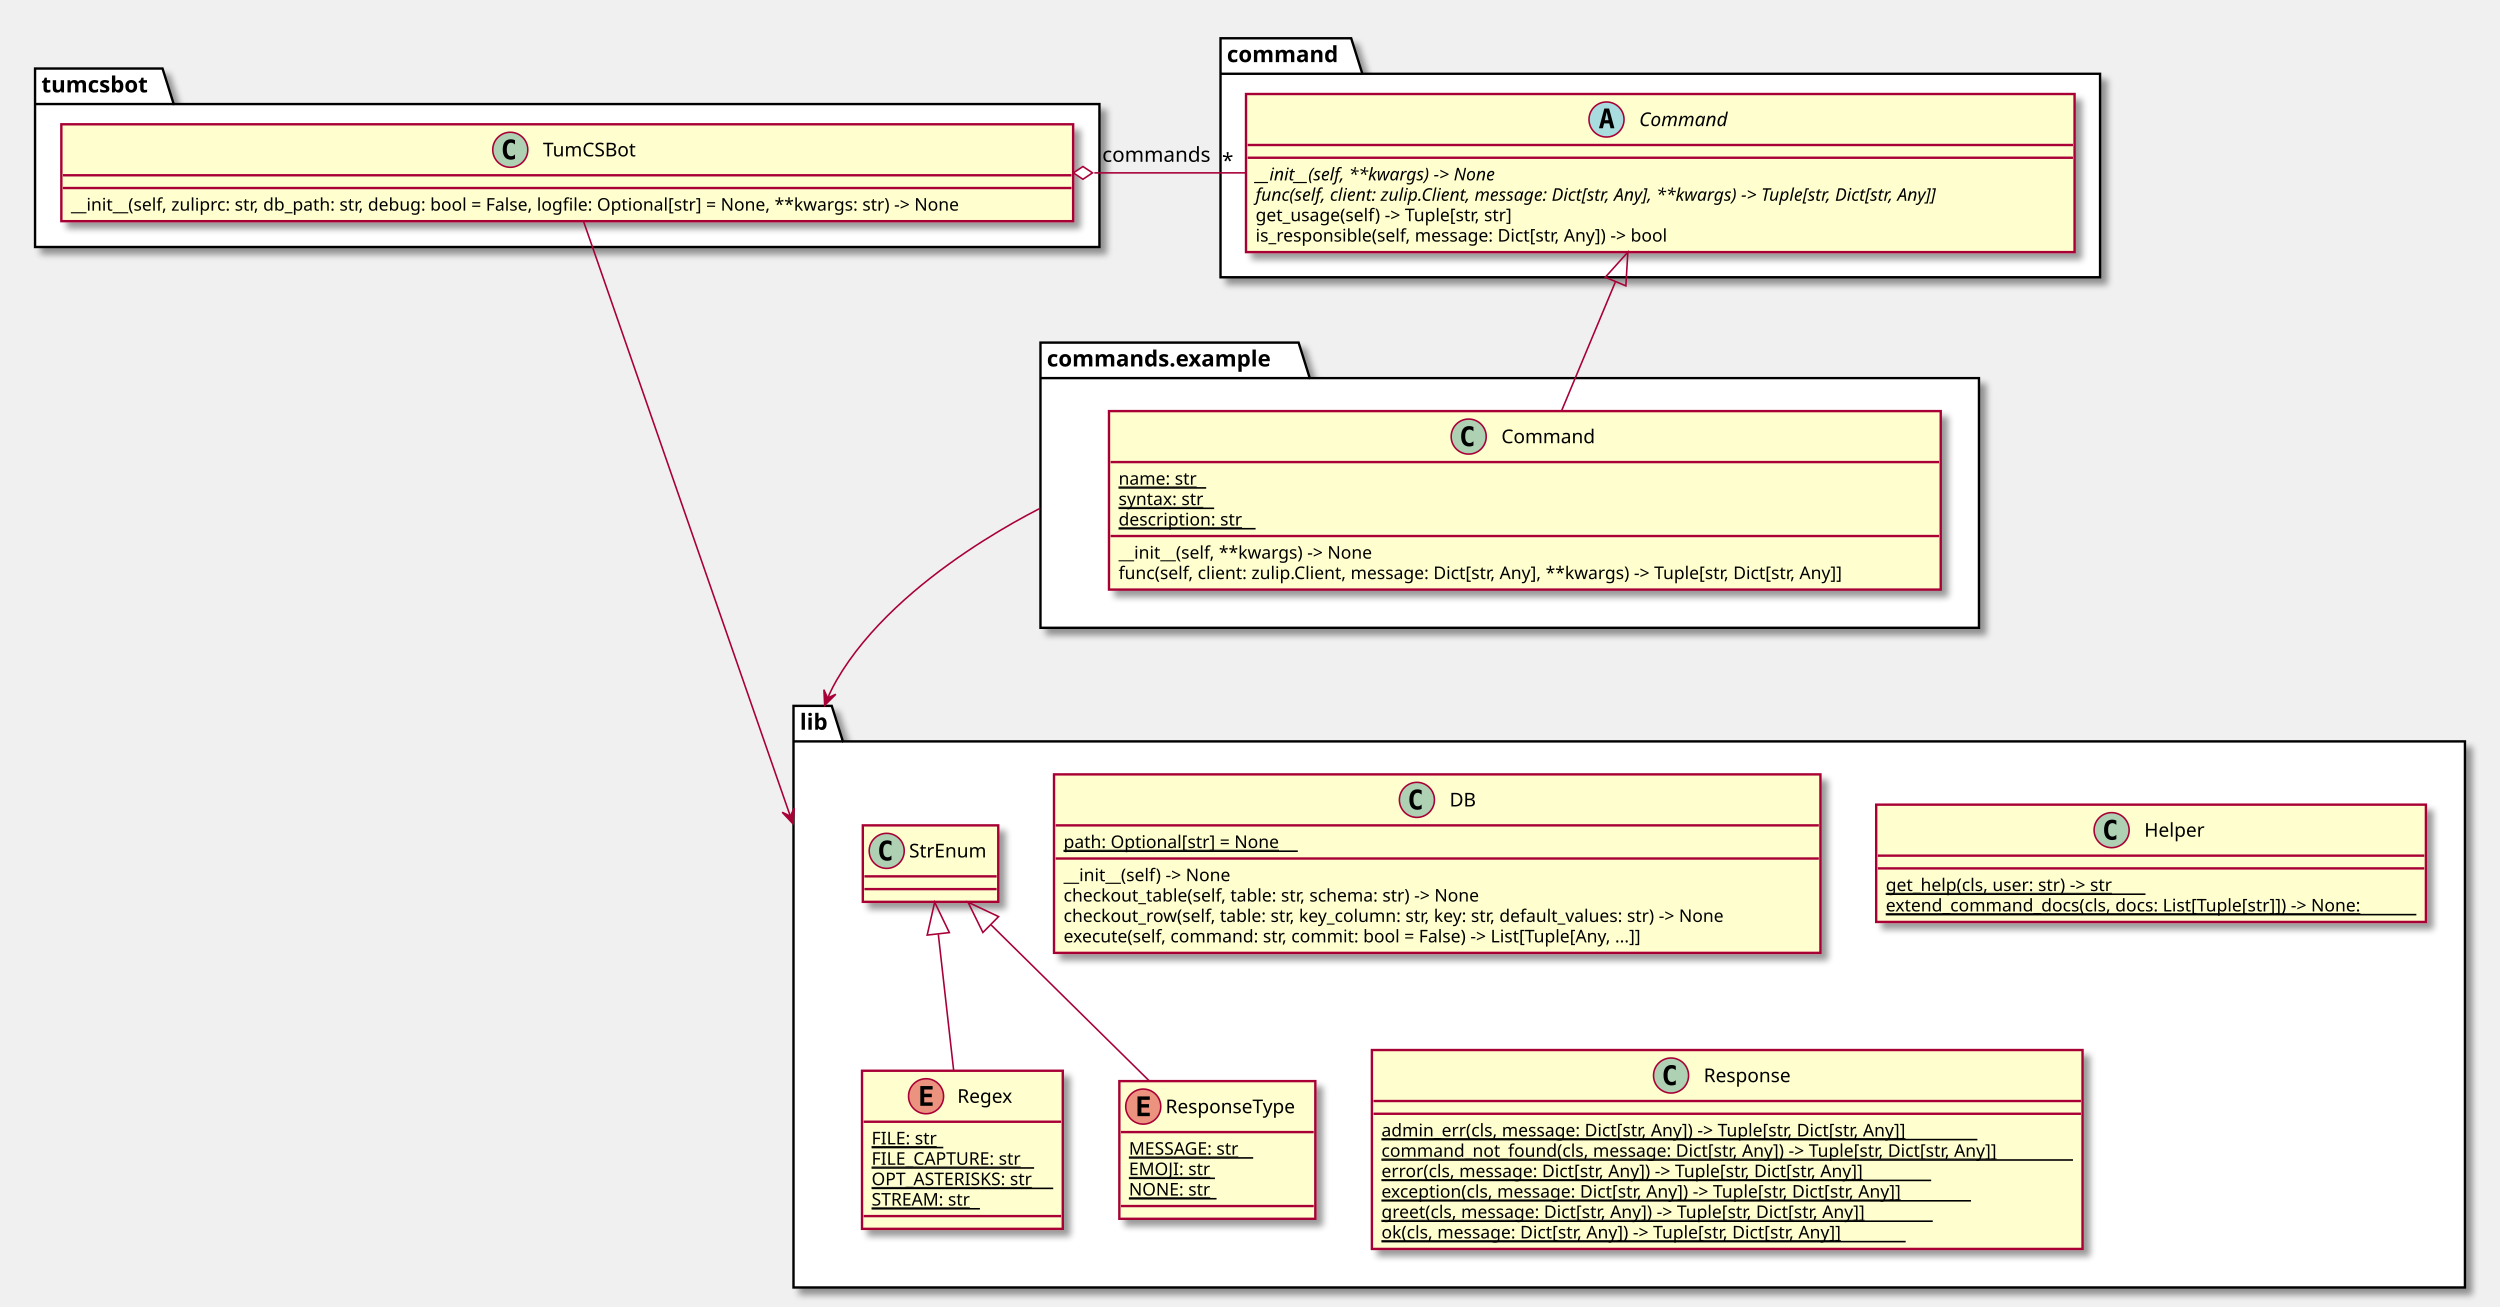
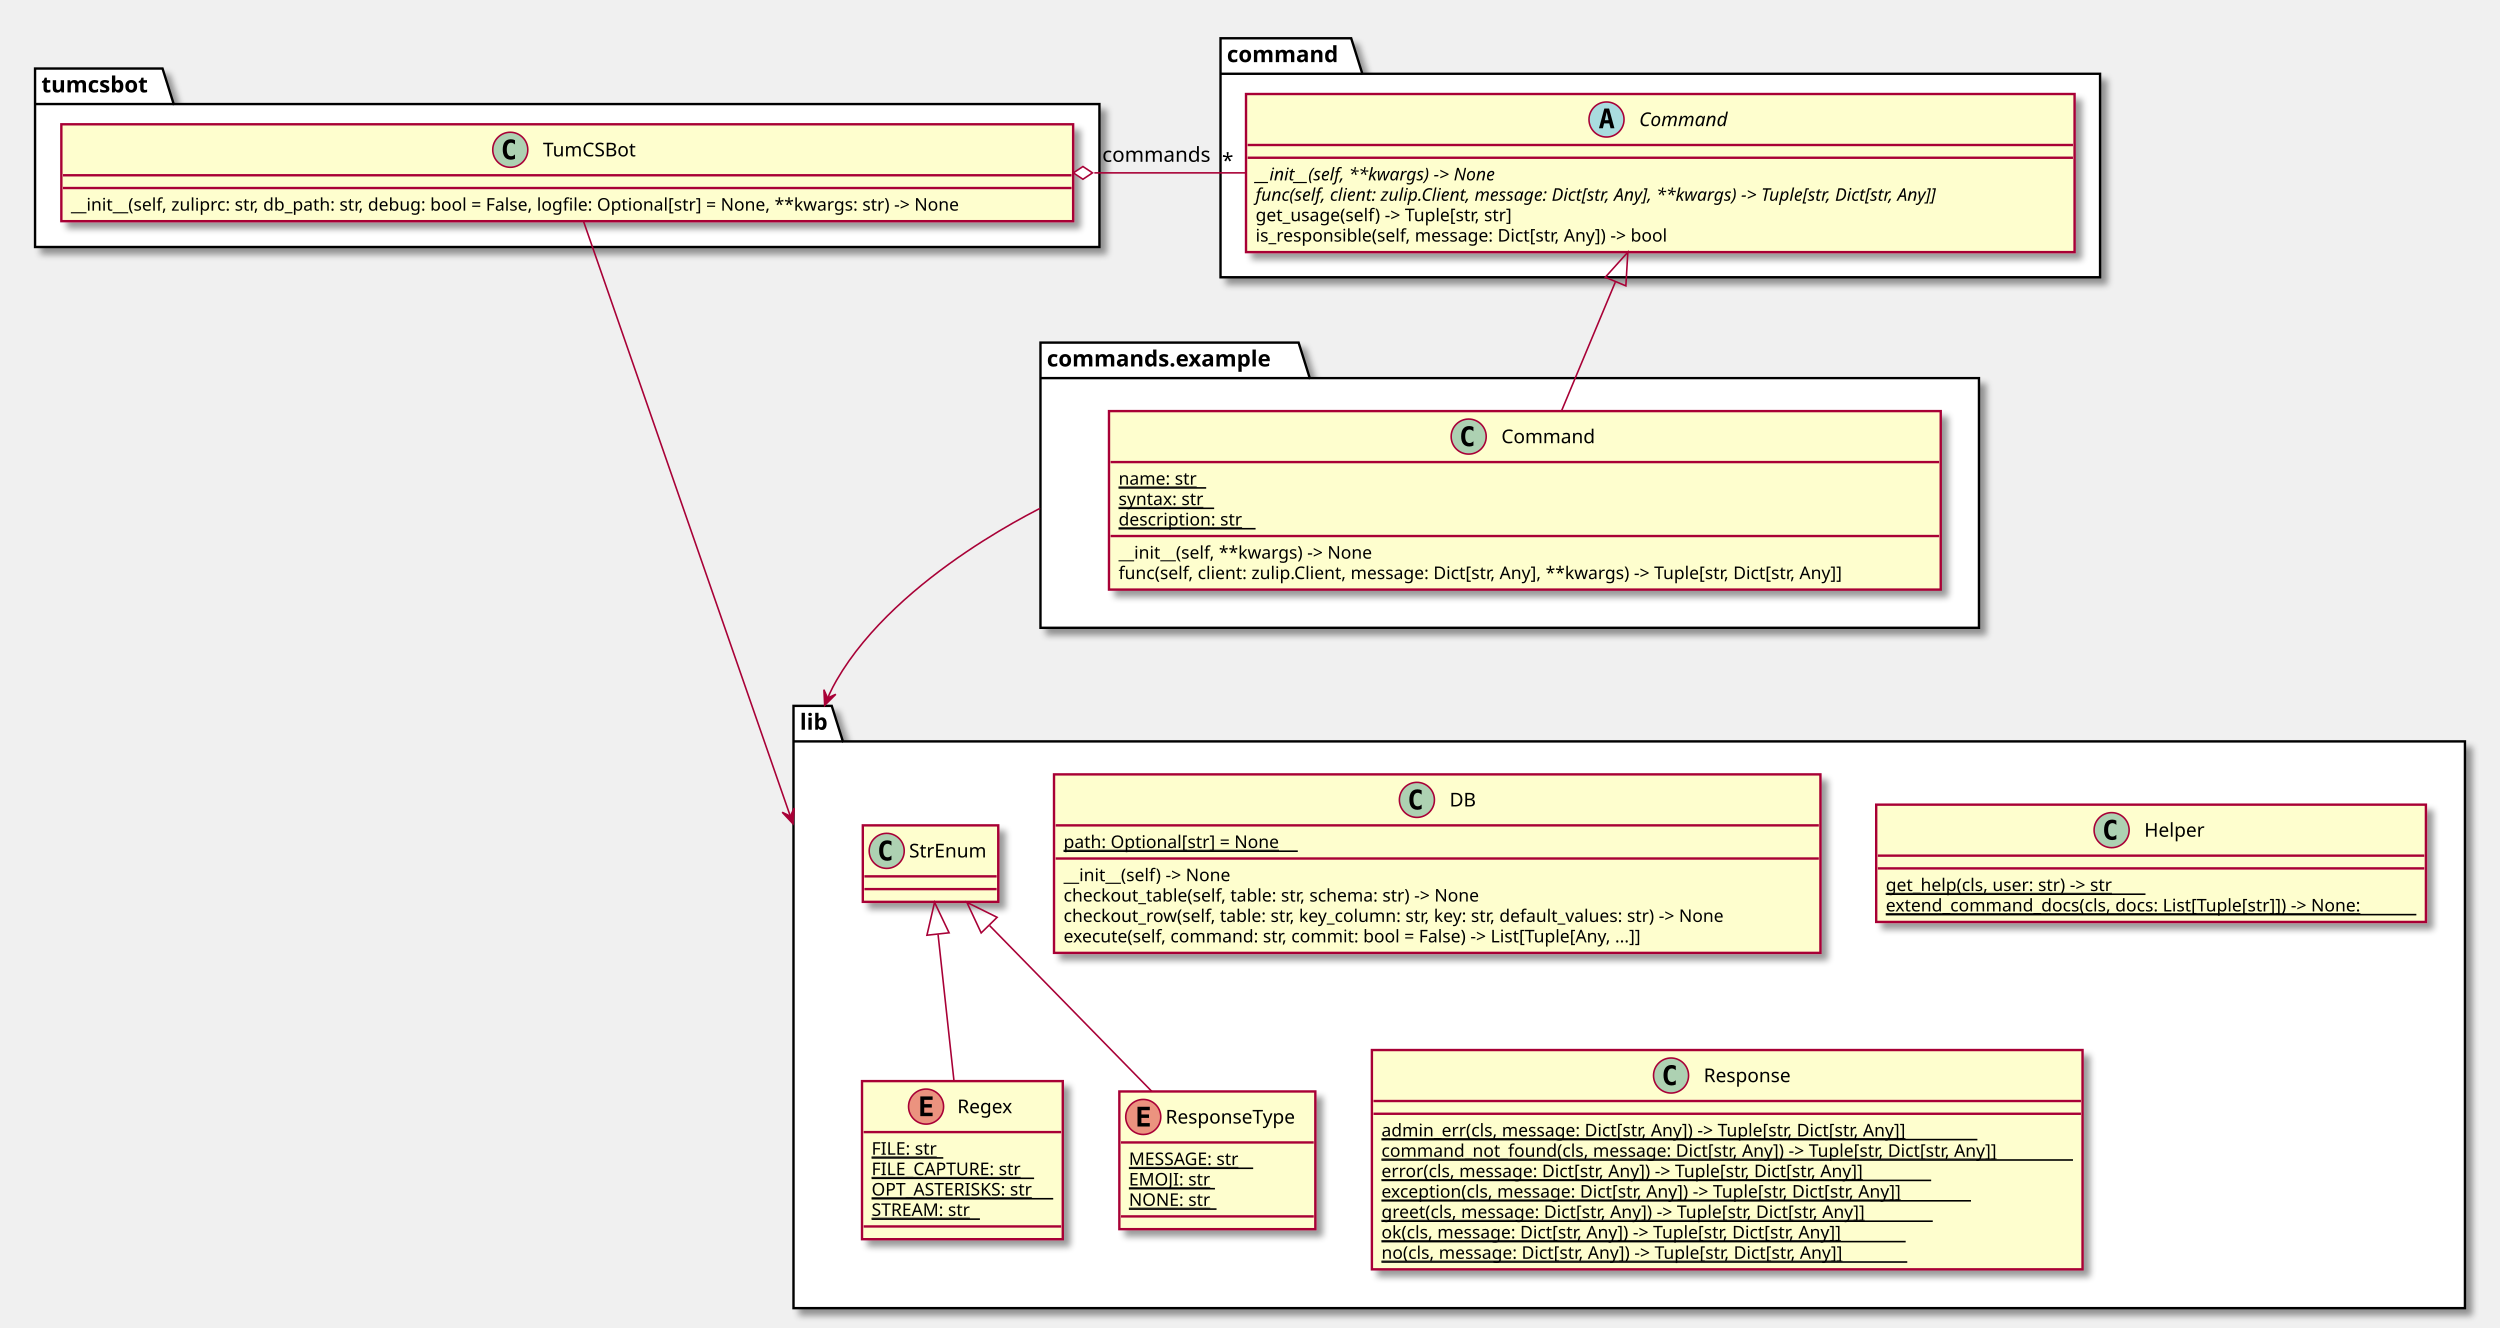
- <svg xmlns="http://www.w3.org/2000/svg" contentScriptType="application/ecmascript" contentStyleType="text/css" height="820px" preserveAspectRatio="none" style="width:1569px;height:820px;" version="1.1" viewBox="0 0 1569 820" width="1569px" zoomAndPan="magnify">
+ <svg xmlns="http://www.w3.org/2000/svg" contentScriptType="application/ecmascript" contentStyleType="text/css" height="833px" preserveAspectRatio="none" style="width:1569px;height:833px;" version="1.1" viewBox="0 0 1569 833" width="1569px" zoomAndPan="magnify">
  <defs>
-     <filter height="300%" id="f120w8d197js9h" width="300%" x="-1" y="-1">
+     <filter height="300%" id="f1xzs99mmb8fn9" width="300%" x="-1" y="-1">
      <feGaussianBlur result="blurOut" stdDeviation="2.0" />
      <feColorMatrix in="blurOut" result="blurOut2" type="matrix" values="0 0 0 0 0 0 0 0 0 0 0 0 0 0 0 0 0 0 .4 0" />
      <feOffset dx="4.0" dy="4.0" in="blurOut2" result="blurOut3" />
      <feBlend in="SourceGraphic" in2="blurOut3" mode="normal" />
    </filter>
  </defs>
  <g>
-     <polygon fill="#FFFFFF" filter="url(#f120w8d197js9h)" points="22,43,102,43,109,65.297,690,65.297,690,155,22,155,22,43" style="stroke: #000000; stroke-width: 1.5;" />
+     <polygon fill="#FFFFFF" filter="url(#f1xzs99mmb8fn9)" points="22,43,102,43,109,65.297,690,65.297,690,155,22,155,22,43" style="stroke: #000000; stroke-width: 1.5;" />
    <line style="stroke: #000000; stroke-width: 1.5;" x1="22" x2="109" y1="65.297" y2="65.297" />
    <text fill="#000000" font-family="sans-serif" font-size="14" font-weight="bold" lengthAdjust="spacingAndGlyphs" textLength="74" x="26" y="57.995">tumcsbot</text>
-     <polygon fill="#FFFFFF" filter="url(#f120w8d197js9h)" points="653,215,815,215,822,237.297,1242,237.297,1242,394,653,394,653,215" style="stroke: #000000; stroke-width: 1.5;" />
+     <polygon fill="#FFFFFF" filter="url(#f1xzs99mmb8fn9)" points="653,215,815,215,822,237.297,1242,237.297,1242,394,653,394,653,215" style="stroke: #000000; stroke-width: 1.5;" />
    <line style="stroke: #000000; stroke-width: 1.5;" x1="653" x2="822" y1="237.297" y2="237.297" />
    <text fill="#000000" font-family="sans-serif" font-size="14" font-weight="bold" lengthAdjust="spacingAndGlyphs" textLength="156" x="657" y="229.995">commands.example</text>
-     <polygon fill="#FFFFFF" filter="url(#f120w8d197js9h)" points="766,24,848,24,855,46.297,1318,46.297,1318,174,766,174,766,24" style="stroke: #000000; stroke-width: 1.5;" />
+     <polygon fill="#FFFFFF" filter="url(#f1xzs99mmb8fn9)" points="766,24,848,24,855,46.297,1318,46.297,1318,174,766,174,766,24" style="stroke: #000000; stroke-width: 1.5;" />
    <line style="stroke: #000000; stroke-width: 1.5;" x1="766" x2="855" y1="46.297" y2="46.297" />
    <text fill="#000000" font-family="sans-serif" font-size="14" font-weight="bold" lengthAdjust="spacingAndGlyphs" textLength="76" x="770" y="38.995">command</text>
-     <polygon fill="#FFFFFF" filter="url(#f120w8d197js9h)" points="498,443,522,443,529,465.297,1547,465.297,1547,808,498,808,498,443" style="stroke: #000000; stroke-width: 1.5;" />
+     <polygon fill="#FFFFFF" filter="url(#f1xzs99mmb8fn9)" points="498,443,522,443,529,465.297,1547,465.297,1547,821,498,821,498,443" style="stroke: #000000; stroke-width: 1.5;" />
    <line style="stroke: #000000; stroke-width: 1.5;" x1="498" x2="529" y1="465.297" y2="465.297" />
    <text fill="#000000" font-family="sans-serif" font-size="14" font-weight="bold" lengthAdjust="spacingAndGlyphs" textLength="18" x="502" y="457.995">lib</text>
-     <rect fill="#FEFECE" filter="url(#f120w8d197js9h)" height="60.805" id="tumcsbot.TumCSBot" style="stroke: #A80036; stroke-width: 1.5;" width="635" x="38.5" y="78" />
+     <rect fill="#FEFECE" filter="url(#f1xzs99mmb8fn9)" height="60.805" id="tumcsbot.TumCSBot" style="stroke: #A80036; stroke-width: 1.5;" width="635" x="38.5" y="78" />
    <ellipse cx="320.25" cy="94" fill="#ADD1B2" rx="11" ry="11" style="stroke: #A80036; stroke-width: 1.0;" />
    <path d="M323.219,99.641 Q322.641,99.938 322,100.078 Q321.359,100.234 320.656,100.234 Q318.156,100.234 316.828,98.594 Q315.516,96.938 315.516,93.812 Q315.516,90.688 316.828,89.031 Q318.156,87.375 320.656,87.375 Q321.359,87.375 322,87.531 Q322.656,87.688 323.219,87.984 L323.219,90.703 Q322.594,90.125 322,89.859 Q321.406,89.578 320.781,89.578 Q319.438,89.578 318.75,90.656 Q318.062,91.719 318.062,93.812 Q318.062,95.906 318.75,96.984 Q319.438,98.047 320.781,98.047 Q321.406,98.047 322,97.781 Q322.594,97.5 323.219,96.922 L323.219,99.641 Z " />
    <text fill="#000000" font-family="sans-serif" font-size="12" lengthAdjust="spacingAndGlyphs" textLength="63" x="340.75" y="98.154">TumCSBot</text>
    <line style="stroke: #A80036; stroke-width: 1.5;" x1="39.5" x2="672.5" y1="110" y2="110" />
    <line style="stroke: #A80036; stroke-width: 1.5;" x1="39.5" x2="672.5" y1="118" y2="118" />
    <text fill="#000000" font-family="sans-serif" font-size="11" lengthAdjust="spacingAndGlyphs" textLength="623" x="44.5" y="132.21">__init__(self, zuliprc: str, db_path: str, debug: bool = False, logfile: Optional[str] = None, **kwargs: str) -&gt; None</text>
-     <rect fill="#FEFECE" filter="url(#f120w8d197js9h)" height="112.023" id="commands.example.Command" style="stroke: #A80036; stroke-width: 1.5;" width="522" x="696" y="258" />
+     <rect fill="#FEFECE" filter="url(#f1xzs99mmb8fn9)" height="112.023" id="commands.example.Command" style="stroke: #A80036; stroke-width: 1.5;" width="522" x="696" y="258" />
    <ellipse cx="921.75" cy="274" fill="#ADD1B2" rx="11" ry="11" style="stroke: #A80036; stroke-width: 1.0;" />
    <path d="M924.719,279.641 Q924.141,279.938 923.5,280.078 Q922.859,280.234 922.156,280.234 Q919.656,280.234 918.328,278.594 Q917.016,276.938 917.016,273.812 Q917.016,270.688 918.328,269.031 Q919.656,267.375 922.156,267.375 Q922.859,267.375 923.5,267.531 Q924.156,267.688 924.719,267.984 L924.719,270.703 Q924.094,270.125 923.5,269.859 Q922.906,269.578 922.281,269.578 Q920.938,269.578 920.25,270.656 Q919.562,271.719 919.562,273.812 Q919.562,275.906 920.25,276.984 Q920.938,278.047 922.281,278.047 Q922.906,278.047 923.5,277.781 Q924.094,277.5 924.719,276.922 L924.719,279.641 Z " />
    <text fill="#000000" font-family="sans-serif" font-size="12" lengthAdjust="spacingAndGlyphs" textLength="62" x="942.25" y="278.154">Command</text>
    <line style="stroke: #A80036; stroke-width: 1.5;" x1="697" x2="1217" y1="290" y2="290" />
    <text fill="#000000" font-family="sans-serif" font-size="11" lengthAdjust="spacingAndGlyphs" text-decoration="underline" textLength="55" x="702" y="304.21">name: str</text>
    <line style="stroke: #000000; stroke-width: 1.0;" x1="702" x2="757" y1="306.21" y2="306.21" />
    <text fill="#000000" font-family="sans-serif" font-size="11" lengthAdjust="spacingAndGlyphs" text-decoration="underline" textLength="60" x="702" y="317.015">syntax: str</text>
    <line style="stroke: #000000; stroke-width: 1.0;" x1="702" x2="762" y1="319.015" y2="319.015" />
    <text fill="#000000" font-family="sans-serif" font-size="11" lengthAdjust="spacingAndGlyphs" text-decoration="underline" textLength="86" x="702" y="329.82">description: str</text>
    <line style="stroke: #000000; stroke-width: 1.0;" x1="702" x2="788" y1="331.82" y2="331.82" />
    <line style="stroke: #A80036; stroke-width: 1.5;" x1="697" x2="1217" y1="336.414" y2="336.414" />
    <text fill="#000000" font-family="sans-serif" font-size="11" lengthAdjust="spacingAndGlyphs" textLength="178" x="702" y="350.625">__init__(self, **kwargs) -&gt; None</text>
    <text fill="#000000" font-family="sans-serif" font-size="11" lengthAdjust="spacingAndGlyphs" textLength="510" x="702" y="363.429">func(self, client: zulip.Client, message: Dict[str, Any], **kwargs) -&gt; Tuple[str, Dict[str, Any]]</text>
-     <rect fill="#FEFECE" filter="url(#f120w8d197js9h)" height="99.219" id="command.Command" style="stroke: #A80036; stroke-width: 1.5;" width="520" x="782" y="59" />
+     <rect fill="#FEFECE" filter="url(#f1xzs99mmb8fn9)" height="99.219" id="command.Command" style="stroke: #A80036; stroke-width: 1.5;" width="520" x="782" y="59" />
    <ellipse cx="1008.25" cy="75" fill="#A9DCDF" rx="11" ry="11" style="stroke: #A80036; stroke-width: 1.0;" />
    <path d="M1008.359,70.344 L1007.203,75.422 L1009.531,75.422 L1008.359,70.344 Z M1006.875,68.109 L1009.859,68.109 L1013.219,80.5 L1010.766,80.5 L1010,77.438 L1006.719,77.438 L1005.969,80.5 L1003.531,80.5 L1006.875,68.109 Z " />
    <text fill="#000000" font-family="sans-serif" font-size="12" font-style="italic" lengthAdjust="spacingAndGlyphs" textLength="59" x="1028.75" y="79.154">Command</text>
    <line style="stroke: #A80036; stroke-width: 1.5;" x1="783" x2="1301" y1="91" y2="91" />
    <line style="stroke: #A80036; stroke-width: 1.5;" x1="783" x2="1301" y1="99" y2="99" />
    <text fill="#000000" font-family="sans-serif" font-size="11" font-style="italic" lengthAdjust="spacingAndGlyphs" textLength="176" x="788" y="113.21">__init__(self, **kwargs) -&gt; None</text>
    <text fill="#000000" font-family="sans-serif" font-size="11" font-style="italic" lengthAdjust="spacingAndGlyphs" textLength="508" x="788" y="126.015">func(self, client: zulip.Client, message: Dict[str, Any], **kwargs) -&gt; Tuple[str, Dict[str, Any]]</text>
    <text fill="#000000" font-family="sans-serif" font-size="11" lengthAdjust="spacingAndGlyphs" textLength="185" x="788" y="138.82">get_usage(self) -&gt; Tuple[str, str]</text>
    <text fill="#000000" font-family="sans-serif" font-size="11" lengthAdjust="spacingAndGlyphs" textLength="294" x="788" y="151.625">is_responsible(self, message: Dict[str, Any]) -&gt; bool</text>
-     <rect fill="#FEFECE" filter="url(#f120w8d197js9h)" height="48" id="lib.StrEnum" style="stroke: #A80036; stroke-width: 1.5;" width="85" x="541.5" y="518" />
+     <rect fill="#FEFECE" filter="url(#f1xzs99mmb8fn9)" height="48" id="lib.StrEnum" style="stroke: #A80036; stroke-width: 1.5;" width="85" x="541.5" y="518" />
    <ellipse cx="556.5" cy="534" fill="#ADD1B2" rx="11" ry="11" style="stroke: #A80036; stroke-width: 1.0;" />
    <path d="M559.469,539.641 Q558.891,539.938 558.25,540.078 Q557.609,540.234 556.906,540.234 Q554.406,540.234 553.078,538.594 Q551.766,536.938 551.766,533.812 Q551.766,530.688 553.078,529.031 Q554.406,527.375 556.906,527.375 Q557.609,527.375 558.25,527.531 Q558.906,527.688 559.469,527.984 L559.469,530.703 Q558.844,530.125 558.25,529.859 Q557.656,529.578 557.031,529.578 Q555.688,529.578 555,530.656 Q554.312,531.719 554.312,533.812 Q554.312,535.906 555,536.984 Q555.688,538.047 557.031,538.047 Q557.656,538.047 558.25,537.781 Q558.844,537.5 559.469,536.922 L559.469,539.641 Z " />
    <text fill="#000000" font-family="sans-serif" font-size="12" lengthAdjust="spacingAndGlyphs" textLength="53" x="570.5" y="538.154">StrEnum</text>
    <line style="stroke: #A80036; stroke-width: 1.5;" x1="542.5" x2="625.5" y1="550" y2="550" />
    <line style="stroke: #A80036; stroke-width: 1.5;" x1="542.5" x2="625.5" y1="558" y2="558" />
-     <rect fill="#FEFECE" filter="url(#f120w8d197js9h)" height="112.023" id="lib.DB" style="stroke: #A80036; stroke-width: 1.5;" width="481" x="661.5" y="486" />
+     <rect fill="#FEFECE" filter="url(#f1xzs99mmb8fn9)" height="112.023" id="lib.DB" style="stroke: #A80036; stroke-width: 1.5;" width="481" x="661.5" y="486" />
    <ellipse cx="889.25" cy="502" fill="#ADD1B2" rx="11" ry="11" style="stroke: #A80036; stroke-width: 1.0;" />
    <path d="M892.219,507.641 Q891.641,507.938 891,508.078 Q890.359,508.234 889.656,508.234 Q887.156,508.234 885.828,506.594 Q884.516,504.938 884.516,501.812 Q884.516,498.688 885.828,497.031 Q887.156,495.375 889.656,495.375 Q890.359,495.375 891,495.531 Q891.656,495.688 892.219,495.984 L892.219,498.703 Q891.594,498.125 891,497.859 Q890.406,497.578 889.781,497.578 Q888.438,497.578 887.75,498.656 Q887.062,499.719 887.062,501.812 Q887.062,503.906 887.75,504.984 Q888.438,506.047 889.781,506.047 Q890.406,506.047 891,505.781 Q891.594,505.5 892.219,504.922 L892.219,507.641 Z " />
    <text fill="#000000" font-family="sans-serif" font-size="12" lengthAdjust="spacingAndGlyphs" textLength="17" x="909.75" y="506.154">DB</text>
    <line style="stroke: #A80036; stroke-width: 1.5;" x1="662.5" x2="1141.5" y1="518" y2="518" />
    <text fill="#000000" font-family="sans-serif" font-size="11" lengthAdjust="spacingAndGlyphs" text-decoration="underline" textLength="147" x="667.5" y="532.21">path: Optional[str] = None</text>
    <line style="stroke: #000000; stroke-width: 1.0;" x1="667.5" x2="814.5" y1="534.21" y2="534.21" />
    <line style="stroke: #A80036; stroke-width: 1.5;" x1="662.5" x2="1141.5" y1="538.805" y2="538.805" />
    <text fill="#000000" font-family="sans-serif" font-size="11" lengthAdjust="spacingAndGlyphs" textLength="118" x="667.5" y="553.015">__init__(self) -&gt; None</text>
    <text fill="#000000" font-family="sans-serif" font-size="11" lengthAdjust="spacingAndGlyphs" textLength="294" x="667.5" y="565.82">checkout_table(self, table: str, schema: str) -&gt; None</text>
    <text fill="#000000" font-family="sans-serif" font-size="11" lengthAdjust="spacingAndGlyphs" textLength="469" x="667.5" y="578.625">checkout_row(self, table: str, key_column: str, key: str, default_values: str) -&gt; None</text>
    <text fill="#000000" font-family="sans-serif" font-size="11" lengthAdjust="spacingAndGlyphs" textLength="409" x="667.5" y="591.429">execute(self, command: str, commit: bool = False) -&gt; List[Tuple[Any, ...]]</text>
-     <rect fill="#FEFECE" filter="url(#f120w8d197js9h)" height="73.609" id="lib.Helper" style="stroke: #A80036; stroke-width: 1.5;" width="345" x="1177.5" y="505" />
+     <rect fill="#FEFECE" filter="url(#f1xzs99mmb8fn9)" height="73.609" id="lib.Helper" style="stroke: #A80036; stroke-width: 1.5;" width="345" x="1177.5" y="505" />
    <ellipse cx="1325.25" cy="521" fill="#ADD1B2" rx="11" ry="11" style="stroke: #A80036; stroke-width: 1.0;" />
    <path d="M1328.219,526.641 Q1327.641,526.938 1327,527.078 Q1326.359,527.234 1325.656,527.234 Q1323.156,527.234 1321.828,525.594 Q1320.516,523.938 1320.516,520.812 Q1320.516,517.688 1321.828,516.031 Q1323.156,514.375 1325.656,514.375 Q1326.359,514.375 1327,514.531 Q1327.656,514.688 1328.219,514.984 L1328.219,517.703 Q1327.594,517.125 1327,516.859 Q1326.406,516.578 1325.781,516.578 Q1324.438,516.578 1323.75,517.656 Q1323.062,518.719 1323.062,520.812 Q1323.062,522.906 1323.75,523.984 Q1324.438,525.047 1325.781,525.047 Q1326.406,525.047 1327,524.781 Q1327.594,524.5 1328.219,523.922 L1328.219,526.641 Z " />
    <text fill="#000000" font-family="sans-serif" font-size="12" lengthAdjust="spacingAndGlyphs" textLength="41" x="1345.75" y="525.154">Helper</text>
    <line style="stroke: #A80036; stroke-width: 1.5;" x1="1178.5" x2="1521.5" y1="537" y2="537" />
    <line style="stroke: #A80036; stroke-width: 1.5;" x1="1178.5" x2="1521.5" y1="545" y2="545" />
    <text fill="#000000" font-family="sans-serif" font-size="11" lengthAdjust="spacingAndGlyphs" text-decoration="underline" textLength="163" x="1183.5" y="559.21">get_help(cls, user: str) -&gt; str</text>
    <line style="stroke: #000000; stroke-width: 1.0;" x1="1183.5" x2="1346.5" y1="561.21" y2="561.21" />
    <text fill="#000000" font-family="sans-serif" font-size="11" lengthAdjust="spacingAndGlyphs" text-decoration="underline" textLength="333" x="1183.5" y="572.015">extend_command_docs(cls, docs: List[Tuple[str]]) -&gt; None:</text>
    <line style="stroke: #000000; stroke-width: 1.0;" x1="1183.5" x2="1516.5" y1="574.015" y2="574.015" />
-     <rect fill="#FEFECE" filter="url(#f120w8d197js9h)" height="124.828" id="lib.Response" style="stroke: #A80036; stroke-width: 1.5;" width="446" x="861" y="659" />
+     <rect fill="#FEFECE" filter="url(#f1xzs99mmb8fn9)" height="137.633" id="lib.Response" style="stroke: #A80036; stroke-width: 1.5;" width="446" x="861" y="659" />
    <ellipse cx="1048.75" cy="675" fill="#ADD1B2" rx="11" ry="11" style="stroke: #A80036; stroke-width: 1.0;" />
    <path d="M1051.719,680.641 Q1051.141,680.938 1050.5,681.078 Q1049.859,681.234 1049.156,681.234 Q1046.656,681.234 1045.328,679.594 Q1044.016,677.938 1044.016,674.812 Q1044.016,671.688 1045.328,670.031 Q1046.656,668.375 1049.156,668.375 Q1049.859,668.375 1050.5,668.531 Q1051.156,668.688 1051.719,668.984 L1051.719,671.703 Q1051.094,671.125 1050.5,670.859 Q1049.906,670.578 1049.281,670.578 Q1047.938,670.578 1047.25,671.656 Q1046.562,672.719 1046.562,674.812 Q1046.562,676.906 1047.25,677.984 Q1047.938,679.047 1049.281,679.047 Q1049.906,679.047 1050.5,678.781 Q1051.094,678.5 1051.719,677.922 L1051.719,680.641 Z " />
    <text fill="#000000" font-family="sans-serif" font-size="12" lengthAdjust="spacingAndGlyphs" textLength="62" x="1069.25" y="679.154">Response</text>
    <line style="stroke: #A80036; stroke-width: 1.5;" x1="862" x2="1306" y1="691" y2="691" />
    <line style="stroke: #A80036; stroke-width: 1.5;" x1="862" x2="1306" y1="699" y2="699" />
    <text fill="#000000" font-family="sans-serif" font-size="11" lengthAdjust="spacingAndGlyphs" text-decoration="underline" textLength="374" x="867" y="713.21">admin_err(cls, message: Dict[str, Any]) -&gt; Tuple[str, Dict[str, Any]]</text>
    <line style="stroke: #000000; stroke-width: 1.0;" x1="867" x2="1241" y1="715.21" y2="715.21" />
    <text fill="#000000" font-family="sans-serif" font-size="11" lengthAdjust="spacingAndGlyphs" text-decoration="underline" textLength="434" x="867" y="726.015">command_not_found(cls, message: Dict[str, Any]) -&gt; Tuple[str, Dict[str, Any]]</text>
    <line style="stroke: #000000; stroke-width: 1.0;" x1="867" x2="1301" y1="728.015" y2="728.015" />
    <text fill="#000000" font-family="sans-serif" font-size="11" lengthAdjust="spacingAndGlyphs" text-decoration="underline" textLength="345" x="867" y="738.82">error(cls, message: Dict[str, Any]) -&gt; Tuple[str, Dict[str, Any]]</text>
    <line style="stroke: #000000; stroke-width: 1.0;" x1="867" x2="1212" y1="740.82" y2="740.82" />
    <text fill="#000000" font-family="sans-serif" font-size="11" lengthAdjust="spacingAndGlyphs" text-decoration="underline" textLength="370" x="867" y="751.625">exception(cls, message: Dict[str, Any]) -&gt; Tuple[str, Dict[str, Any]]</text>
    <line style="stroke: #000000; stroke-width: 1.0;" x1="867" x2="1237" y1="753.625" y2="753.625" />
    <text fill="#000000" font-family="sans-serif" font-size="11" lengthAdjust="spacingAndGlyphs" text-decoration="underline" textLength="346" x="867" y="764.429">greet(cls, message: Dict[str, Any]) -&gt; Tuple[str, Dict[str, Any]]</text>
    <line style="stroke: #000000; stroke-width: 1.0;" x1="867" x2="1213" y1="766.429" y2="766.429" />
    <text fill="#000000" font-family="sans-serif" font-size="11" lengthAdjust="spacingAndGlyphs" text-decoration="underline" textLength="329" x="867" y="777.234">ok(cls, message: Dict[str, Any]) -&gt; Tuple[str, Dict[str, Any]]</text>
    <line style="stroke: #000000; stroke-width: 1.0;" x1="867" x2="1196" y1="779.234" y2="779.234" />
-     <rect fill="#FEFECE" filter="url(#f120w8d197js9h)" height="99.219" id="lib.Regex" style="stroke: #A80036; stroke-width: 1.5;" width="126" x="541" y="672" />
-     <ellipse cx="581.2" cy="688" fill="#EB937F" rx="11" ry="11" style="stroke: #A80036; stroke-width: 1.0;" />
-     <path d="M585.309,694 L577.591,694 L577.591,681.609 L585.309,681.609 L585.309,683.766 L580.044,683.766 L580.044,686.438 L584.809,686.438 L584.809,688.594 L580.044,688.594 L580.044,691.844 L585.309,691.844 L585.309,694 Z " />
-     <text fill="#000000" font-family="sans-serif" font-size="12" lengthAdjust="spacingAndGlyphs" textLength="38" x="600.8" y="692.154">Regex</text>
-     <line style="stroke: #A80036; stroke-width: 1.5;" x1="542" x2="666" y1="704" y2="704" />
-     <text fill="#000000" font-family="sans-serif" font-size="11" lengthAdjust="spacingAndGlyphs" text-decoration="underline" textLength="45" x="547" y="718.21">FILE: str</text>
-     <line style="stroke: #000000; stroke-width: 1.0;" x1="547" x2="592" y1="720.21" y2="720.21" />
-     <text fill="#000000" font-family="sans-serif" font-size="11" lengthAdjust="spacingAndGlyphs" text-decoration="underline" textLength="102" x="547" y="731.015">FILE_CAPTURE: str</text>
-     <line style="stroke: #000000; stroke-width: 1.0;" x1="547" x2="649" y1="733.015" y2="733.015" />
-     <text fill="#000000" font-family="sans-serif" font-size="11" lengthAdjust="spacingAndGlyphs" text-decoration="underline" textLength="114" x="547" y="743.82">OPT_ASTERISKS: str</text>
-     <line style="stroke: #000000; stroke-width: 1.0;" x1="547" x2="661" y1="745.82" y2="745.82" />
-     <text fill="#000000" font-family="sans-serif" font-size="11" lengthAdjust="spacingAndGlyphs" text-decoration="underline" textLength="68" x="547" y="756.625">STREAM: str</text>
-     <line style="stroke: #000000; stroke-width: 1.0;" x1="547" x2="615" y1="758.625" y2="758.625" />
-     <line style="stroke: #A80036; stroke-width: 1.5;" x1="542" x2="666" y1="763.219" y2="763.219" />
-     <rect fill="#FEFECE" filter="url(#f120w8d197js9h)" height="86.414" id="lib.ResponseType" style="stroke: #A80036; stroke-width: 1.5;" width="123" x="702.5" y="678.5" />
-     <ellipse cx="717.5" cy="694.5" fill="#EB937F" rx="11" ry="11" style="stroke: #A80036; stroke-width: 1.0;" />
-     <path d="M721.609,700.5 L713.891,700.5 L713.891,688.109 L721.609,688.109 L721.609,690.266 L716.344,690.266 L716.344,692.938 L721.109,692.938 L721.109,695.094 L716.344,695.094 L716.344,698.344 L721.609,698.344 L721.609,700.5 Z " />
-     <text fill="#000000" font-family="sans-serif" font-size="12" lengthAdjust="spacingAndGlyphs" textLength="91" x="731.5" y="698.654">ResponseType</text>
-     <line style="stroke: #A80036; stroke-width: 1.5;" x1="703.5" x2="824.5" y1="710.5" y2="710.5" />
-     <text fill="#000000" font-family="sans-serif" font-size="11" lengthAdjust="spacingAndGlyphs" text-decoration="underline" textLength="78" x="708.5" y="724.71">MESSAGE: str</text>
-     <line style="stroke: #000000; stroke-width: 1.0;" x1="708.5" x2="786.5" y1="726.71" y2="726.71" />
-     <text fill="#000000" font-family="sans-serif" font-size="11" lengthAdjust="spacingAndGlyphs" text-decoration="underline" textLength="54" x="708.5" y="737.515">EMOJI: str</text>
-     <line style="stroke: #000000; stroke-width: 1.0;" x1="708.5" x2="762.5" y1="739.515" y2="739.515" />
-     <text fill="#000000" font-family="sans-serif" font-size="11" lengthAdjust="spacingAndGlyphs" text-decoration="underline" textLength="55" x="708.5" y="750.32">NONE: str</text>
-     <line style="stroke: #000000; stroke-width: 1.0;" x1="708.5" x2="763.5" y1="752.32" y2="752.32" />
-     <line style="stroke: #A80036; stroke-width: 1.5;" x1="703.5" x2="824.5" y1="756.914" y2="756.914" />
+     <text fill="#000000" font-family="sans-serif" font-size="11" lengthAdjust="spacingAndGlyphs" text-decoration="underline" textLength="330" x="867" y="790.039">no(cls, message: Dict[str, Any]) -&gt; Tuple[str, Dict[str, Any]]</text>
+     <line style="stroke: #000000; stroke-width: 1.0;" x1="867" x2="1197" y1="792.039" y2="792.039" />
+     <rect fill="#FEFECE" filter="url(#f1xzs99mmb8fn9)" height="99.219" id="lib.Regex" style="stroke: #A80036; stroke-width: 1.5;" width="126" x="541" y="678.5" />
+     <ellipse cx="581.2" cy="694.5" fill="#EB937F" rx="11" ry="11" style="stroke: #A80036; stroke-width: 1.0;" />
+     <path d="M585.309,700.5 L577.591,700.5 L577.591,688.109 L585.309,688.109 L585.309,690.266 L580.044,690.266 L580.044,692.938 L584.809,692.938 L584.809,695.094 L580.044,695.094 L580.044,698.344 L585.309,698.344 L585.309,700.5 Z " />
+     <text fill="#000000" font-family="sans-serif" font-size="12" lengthAdjust="spacingAndGlyphs" textLength="38" x="600.8" y="698.654">Regex</text>
+     <line style="stroke: #A80036; stroke-width: 1.5;" x1="542" x2="666" y1="710.5" y2="710.5" />
+     <text fill="#000000" font-family="sans-serif" font-size="11" lengthAdjust="spacingAndGlyphs" text-decoration="underline" textLength="45" x="547" y="724.71">FILE: str</text>
+     <line style="stroke: #000000; stroke-width: 1.0;" x1="547" x2="592" y1="726.71" y2="726.71" />
+     <text fill="#000000" font-family="sans-serif" font-size="11" lengthAdjust="spacingAndGlyphs" text-decoration="underline" textLength="102" x="547" y="737.515">FILE_CAPTURE: str</text>
+     <line style="stroke: #000000; stroke-width: 1.0;" x1="547" x2="649" y1="739.515" y2="739.515" />
+     <text fill="#000000" font-family="sans-serif" font-size="11" lengthAdjust="spacingAndGlyphs" text-decoration="underline" textLength="114" x="547" y="750.32">OPT_ASTERISKS: str</text>
+     <line style="stroke: #000000; stroke-width: 1.0;" x1="547" x2="661" y1="752.32" y2="752.32" />
+     <text fill="#000000" font-family="sans-serif" font-size="11" lengthAdjust="spacingAndGlyphs" text-decoration="underline" textLength="68" x="547" y="763.125">STREAM: str</text>
+     <line style="stroke: #000000; stroke-width: 1.0;" x1="547" x2="615" y1="765.125" y2="765.125" />
+     <line style="stroke: #A80036; stroke-width: 1.5;" x1="542" x2="666" y1="769.719" y2="769.719" />
+     <rect fill="#FEFECE" filter="url(#f1xzs99mmb8fn9)" height="86.414" id="lib.ResponseType" style="stroke: #A80036; stroke-width: 1.5;" width="123" x="702.5" y="685" />
+     <ellipse cx="717.5" cy="701" fill="#EB937F" rx="11" ry="11" style="stroke: #A80036; stroke-width: 1.0;" />
+     <path d="M721.609,707 L713.891,707 L713.891,694.609 L721.609,694.609 L721.609,696.766 L716.344,696.766 L716.344,699.438 L721.109,699.438 L721.109,701.594 L716.344,701.594 L716.344,704.844 L721.609,704.844 L721.609,707 Z " />
+     <text fill="#000000" font-family="sans-serif" font-size="12" lengthAdjust="spacingAndGlyphs" textLength="91" x="731.5" y="705.154">ResponseType</text>
+     <line style="stroke: #A80036; stroke-width: 1.5;" x1="703.5" x2="824.5" y1="717" y2="717" />
+     <text fill="#000000" font-family="sans-serif" font-size="11" lengthAdjust="spacingAndGlyphs" text-decoration="underline" textLength="78" x="708.5" y="731.21">MESSAGE: str</text>
+     <line style="stroke: #000000; stroke-width: 1.0;" x1="708.5" x2="786.5" y1="733.21" y2="733.21" />
+     <text fill="#000000" font-family="sans-serif" font-size="11" lengthAdjust="spacingAndGlyphs" text-decoration="underline" textLength="54" x="708.5" y="744.015">EMOJI: str</text>
+     <line style="stroke: #000000; stroke-width: 1.0;" x1="708.5" x2="762.5" y1="746.015" y2="746.015" />
+     <text fill="#000000" font-family="sans-serif" font-size="11" lengthAdjust="spacingAndGlyphs" text-decoration="underline" textLength="55" x="708.5" y="756.82">NONE: str</text>
+     <line style="stroke: #000000; stroke-width: 1.0;" x1="708.5" x2="763.5" y1="758.82" y2="758.82" />
+     <line style="stroke: #A80036; stroke-width: 1.5;" x1="703.5" x2="824.5" y1="763.414" y2="763.414" />
    <path d="M1013.78,177.05 C1002.83,203.28 990.45,232.93 980.04,257.83 " fill="none" id="command.Command-commands.example.Command" style="stroke: #A80036; stroke-width: 1.0;" />
    <polygon fill="none" points="1007.47,174,1021.64,158.24,1020.39,179.4,1007.47,174" style="stroke: #A80036; stroke-width: 1.0;" />
-     <path d="M588.89,586.38 C591.8,612.23 595.5,645.1 598.52,671.84 " fill="none" id="lib.StrEnum-lib.Regex" style="stroke: #A80036; stroke-width: 1.0;" />
-     <polygon fill="none" points="581.9,586.86,586.61,566.21,595.81,585.3,581.9,586.86" style="stroke: #A80036; stroke-width: 1.0;" />
-     <path d="M621.99,580.46 C651,609.07 691,648.51 721.15,678.25 " fill="none" id="lib.StrEnum-lib.ResponseType" style="stroke: #A80036; stroke-width: 1.0;" />
-     <polygon fill="none" points="616.86,585.23,607.53,566.21,626.69,575.26,616.86,585.23" style="stroke: #A80036; stroke-width: 1.0;" />
+     <path d="M588.72,586.4 C591.72,614.01 595.61,649.81 598.72,678.38 " fill="none" id="lib.StrEnum-lib.Regex" style="stroke: #A80036; stroke-width: 1.0;" />
+     <polygon fill="none" points="581.74,586.94,586.53,566.3,595.65,585.43,581.74,586.94" style="stroke: #A80036; stroke-width: 1.0;" />
+     <path d="M621.09,580.92 C650.74,611.22 692.25,653.65 722.89,684.98 " fill="none" id="lib.StrEnum-lib.ResponseType" style="stroke: #A80036; stroke-width: 1.0;" />
+     <polygon fill="none" points="615.78,585.5,606.8,566.3,625.79,575.71,615.78,585.5" style="stroke: #A80036; stroke-width: 1.0;" />
    <path d="M686.81,108.5 C718.69,108.5 750.71,108.5 781.76,108.5 " fill="none" id="tumcsbot.TumCSBot-command.Command" style="stroke: #A80036; stroke-width: 1.0;" />
    <polygon fill="#FFFFFF" points="673.65,108.5,679.65,112.5,685.65,108.5,679.65,104.5,673.65,108.5" style="stroke: #A80036; stroke-width: 1.0;" />
    <text fill="#000000" font-family="sans-serif" font-size="13" lengthAdjust="spacingAndGlyphs" textLength="72" x="691.75" y="101.567">commands</text>
    <text fill="#000000" font-family="sans-serif" font-size="13" lengthAdjust="spacingAndGlyphs" textLength="7" x="766.93" y="105.343">*</text>
    <path d="M366.31,139.16 C383.12,187.525 417.63,286.8 448.141,374.569 C463.397,418.453 477.653,459.461 488.197,489.79 C490.833,497.373 493.237,504.287 495.366,510.413 C495.899,511.944 496.414,513.426 496.911,514.857 C497.16,515.573 497.404,516.275 497.644,516.965 " fill="none" id="tumcsbot.TumCSBot-lib" style="stroke: #A80036; stroke-width: 1.0;" />
    <polygon fill="#A80036" points="497.644,516.965,498.467,507.15,496.002,512.242,490.911,509.777,497.644,516.965" style="stroke: #A80036; stroke-width: 1.0;" />
    <path d="M652.744,319.044 C652.517,319.159 652.287,319.277 652.052,319.397 C651.582,319.638 651.097,319.888 650.596,320.147 C648.591,321.185 646.337,322.375 643.869,323.711 C633.998,329.056 620.711,336.751 606.311,346.49 C577.513,365.967 544.265,393.62 525,427 C523.42,429.737 521.962,432.568 520.618,435.473 C519.946,436.925 519.303,438.395 518.686,439.881 C518.378,440.624 518.077,441.371 517.782,442.121 C517.708,442.308 517.635,442.496 517.562,442.684 " fill="none" id="commands.example-lib" style="stroke: #A80036; stroke-width: 1.0;" />
    <polygon fill="#A80036" points="517.562,442.684,524.544,435.738,519.369,438.022,517.085,432.847,517.562,442.684" style="stroke: #A80036; stroke-width: 1.0;" />
  </g>
</svg>
